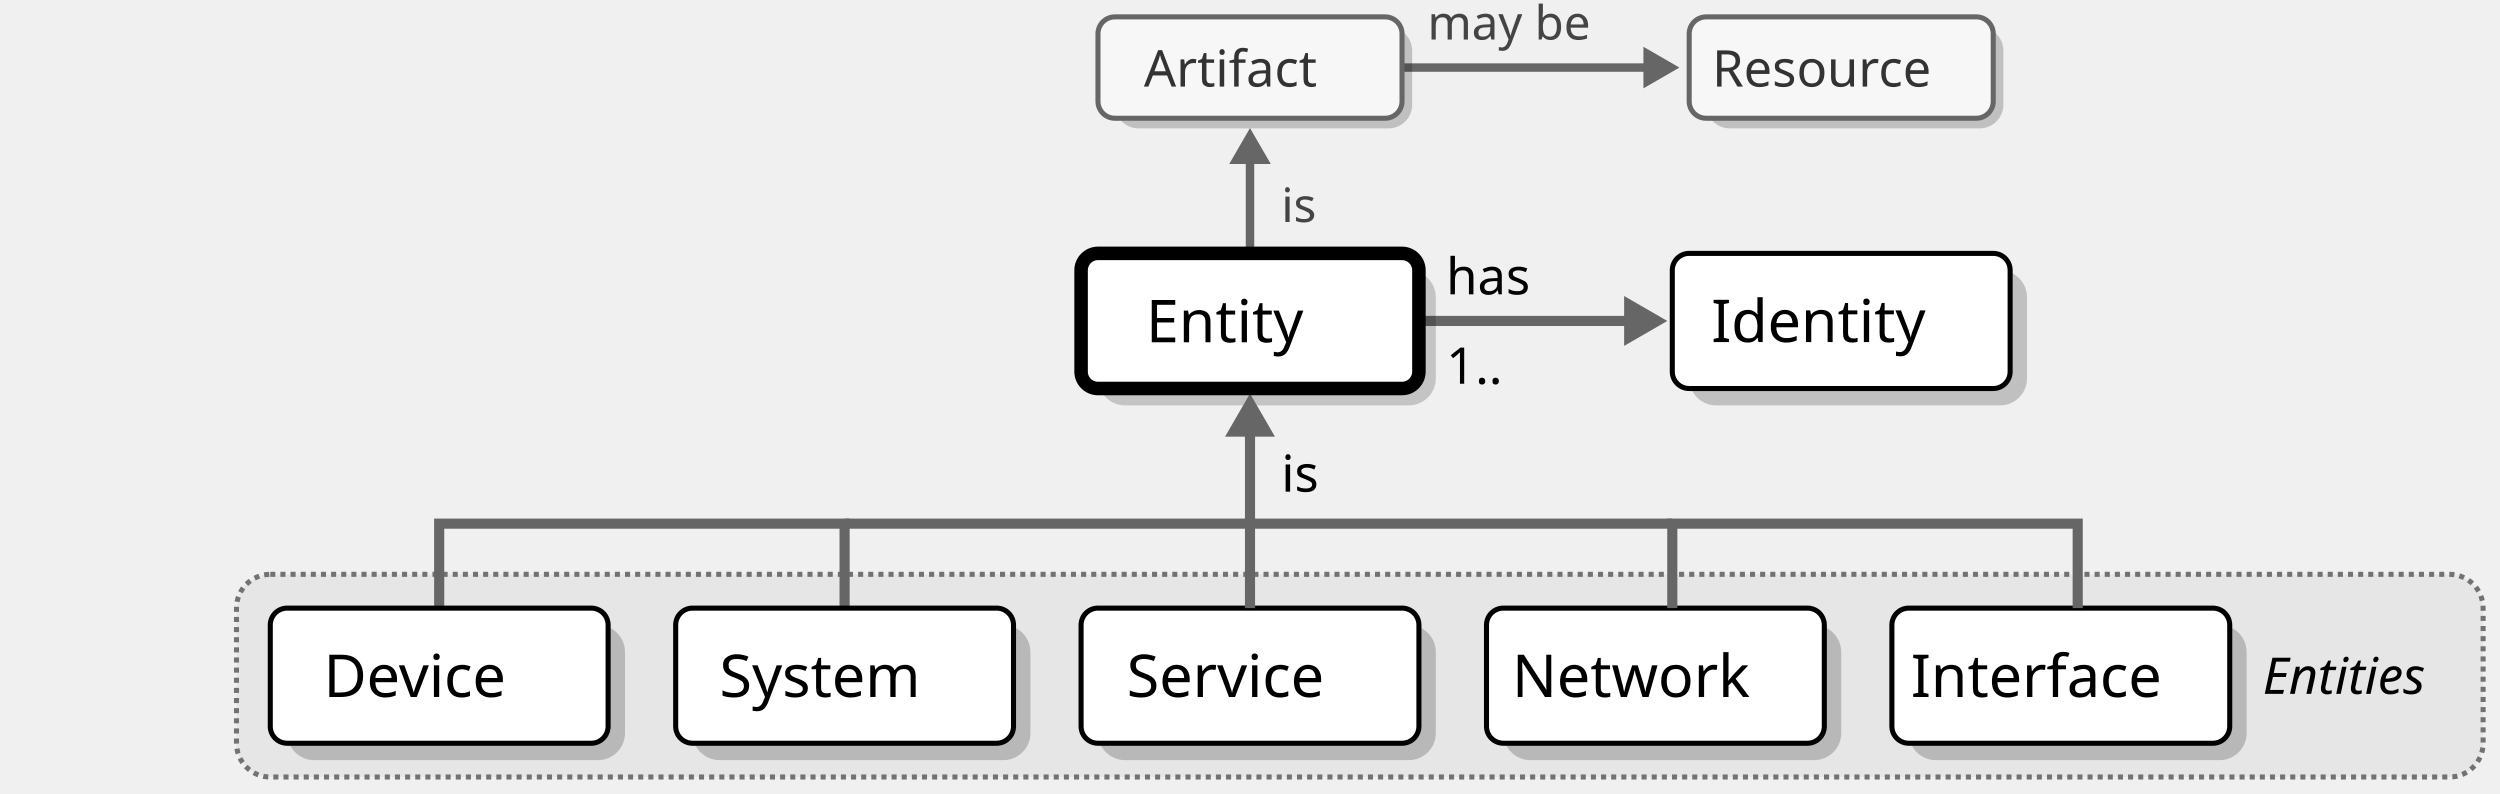
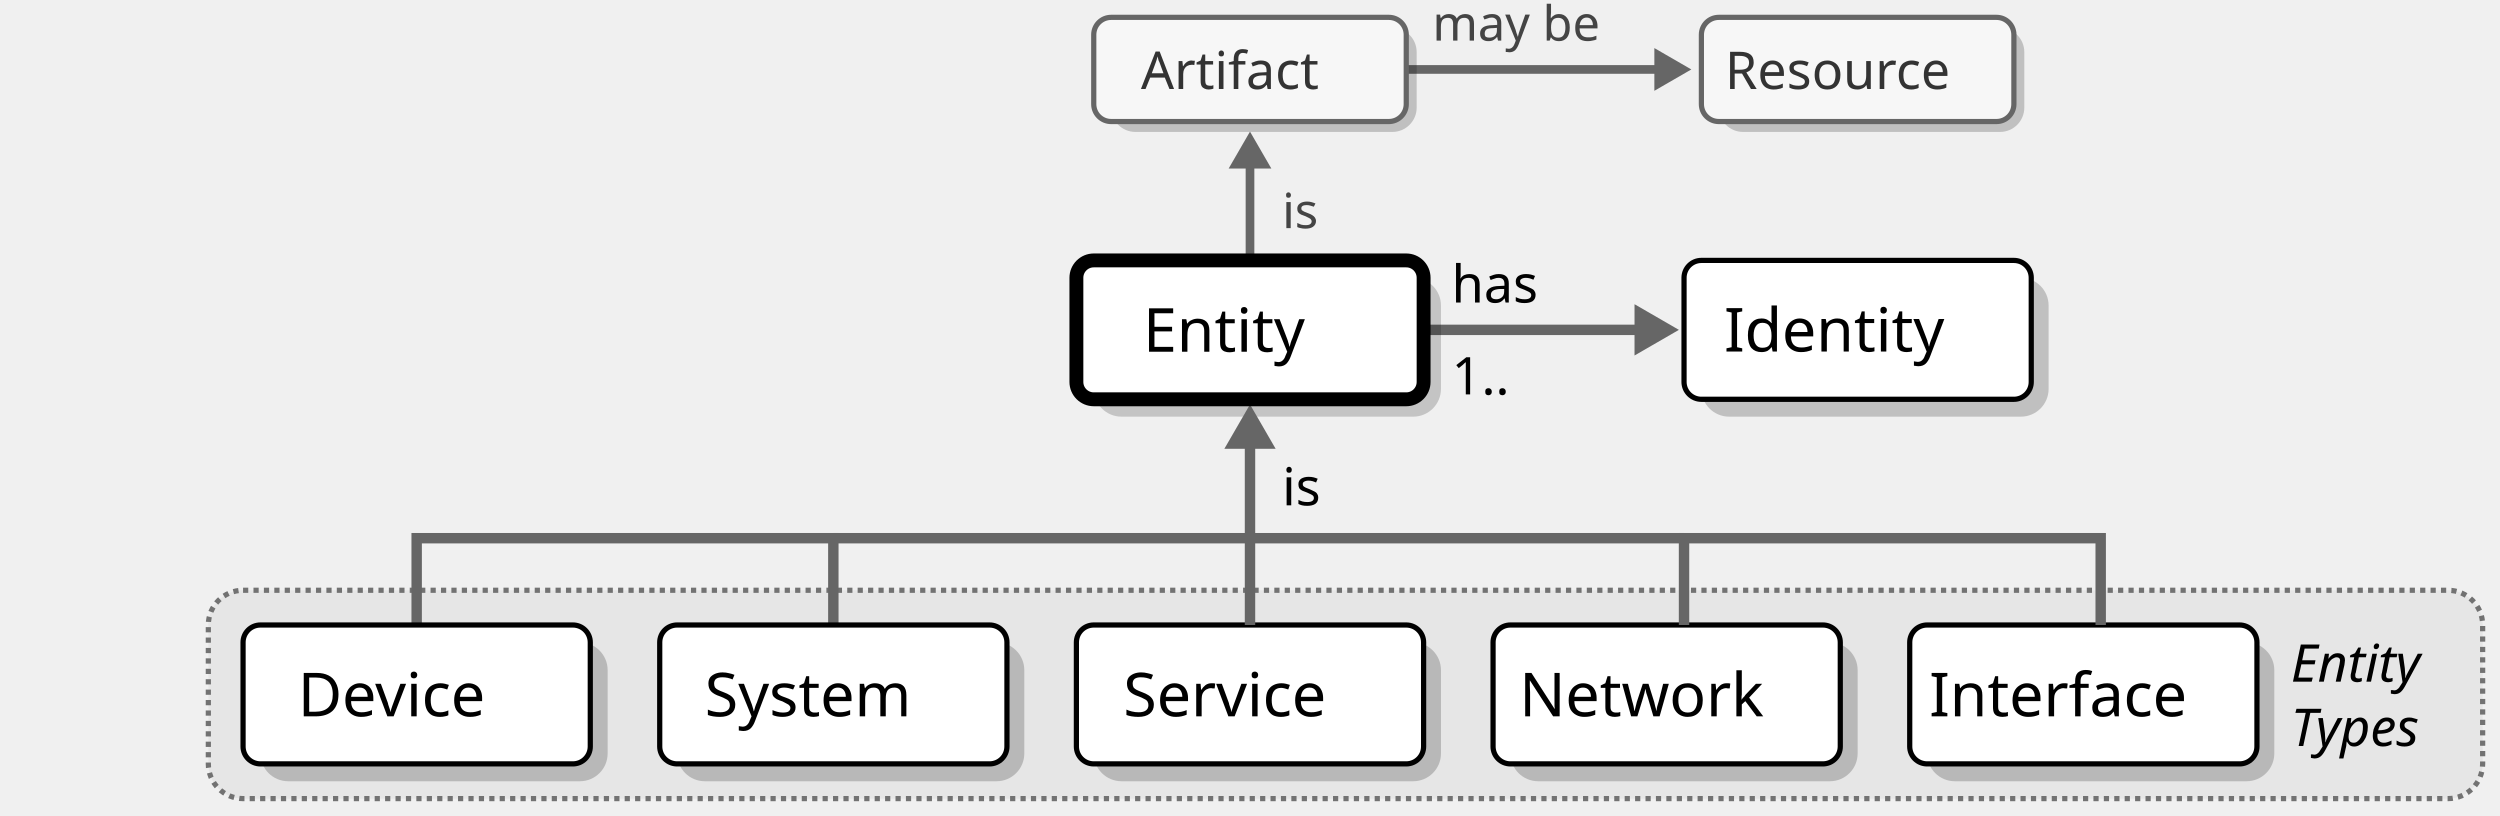
- <svg xmlns="http://www.w3.org/2000/svg" xmlns:xlink="http://www.w3.org/1999/xlink" width="148mm" height="47mm" version="1.1" viewBox="0 0 148 47" id="svg926">
+ <svg xmlns="http://www.w3.org/2000/svg" xmlns:xlink="http://www.w3.org/1999/xlink" width="144mm" height="47mm" version="1.1" viewBox="0 0 144 47" id="svg926">
  <defs id="defs827">
    <marker id="b" overflow="visible" orient="auto">
      <path transform="scale(0.4)" d="M 5.77,0 -2.88,5 V -5 Z" fill="context-stroke" fill-rule="evenodd" stroke="context-stroke" stroke-width="1pt" id="path824" />
    </marker>
  </defs>
-   <rect id="rect1309" x="14" y="34" width="133" height="12" rx="2" fill="none" opacity="0.913" stroke="#000000" stroke-linejoin="round" stroke-width="0.333" style="fill:#e5e5e5;fill-opacity:1;stroke:#666666;stroke-width:0.3;stroke-miterlimit:4;stroke-dasharray:0.3, 0.3;stroke-dashoffset:0;stroke-opacity:1" />
-   <text x="133.951" y="41.078" style="font-size:3px;line-height:1.25;font-family:sans-serif;stroke-width:0.265" xml:space="preserve" id="text1335">
-     <tspan x="133.951" y="41.078" stroke-width="0.265" id="tspan1333" style="font-style:italic;font-variant:normal;font-weight:normal;font-stretch:normal;font-family:sans-serif;-inkscape-font-specification:'sans-serif Italic'">Entities</tspan>
-   </text>
-   <path d="m 83,4 h 15" marker-end="url(#b)" id="path829" style="fill:none;stroke:#666666;stroke-width:0.5;stroke-miterlimit:4;stroke-dasharray:none;stroke-opacity:1" />
+   <rect id="rect1309" x="12" y="34" width="131" height="12" rx="2" fill="none" opacity="0.913" stroke="#000000" stroke-linejoin="round" stroke-width="0.333" style="fill:#e5e5e5;fill-opacity:1;stroke:#666666;stroke-width:0.3;stroke-miterlimit:4;stroke-dasharray:0.3, 0.3;stroke-dashoffset:0;stroke-opacity:1" />
+   <path d="m 81,4 h 15" marker-end="url(#b)" id="path829" style="fill:none;stroke:#666666;stroke-width:0.5;stroke-miterlimit:4;stroke-dasharray:none;stroke-opacity:1" />
  <use x="0" y="0" xlink:href="#g2499" id="use2581" transform="translate(-35)" width="100%" height="100%" />
-   <g id="g2499" transform="translate(2.999999)">
+   <g id="g2499" transform="translate(1.000088)">
    <rect id="rect2153" x="98" y="1.6" width="17.6" height="6" rx="1.4" fill="none" opacity="0.913" stroke="#000000" stroke-linejoin="round" stroke-width="0.333" style="opacity:1;fill:#000000;fill-opacity:0.2;stroke:none;stroke-width:0.297;stroke-miterlimit:4;stroke-dasharray:none;stroke-opacity:1" />
    <rect id="rect3080" x="97" y="1" width="18" height="6" rx="1" fill="none" opacity="0.913" stroke="#000000" stroke-linejoin="round" stroke-width="0.333" style="opacity:1;fill:#f7f7f7;fill-opacity:1;stroke:#666666;stroke-width:0.3;stroke-miterlimit:4;stroke-dasharray:none;stroke-opacity:1" />
  </g>
-   <text x="75.86" y="29.105" font-family="sans-serif" font-size="3px" stroke-width="0.265" style="line-height:1.25" xml:space="preserve" id="text916">
-     <tspan x="75.86" y="29.105" stroke-width="0.265" id="tspan914">is</tspan>
+   <text x="73.86" y="29.105" font-family="sans-serif" font-size="3px" stroke-width="0.265" style="line-height:1.25" xml:space="preserve" id="text916">
+     <tspan x="73.86" y="29.105" stroke-width="0.265" id="tspan914">is</tspan>
  </text>
-   <path style="fill:none;stroke:#666666;stroke-width:0.6;stroke-linecap:butt;stroke-linejoin:miter;stroke-miterlimit:4;stroke-dasharray:none;stroke-opacity:1" d="m 26,36 v -5 h 24 v 5" id="path2706" />
-   <path style="fill:none;stroke:#666666;stroke-width:0.6;stroke-linecap:butt;stroke-linejoin:miter;stroke-miterlimit:4;stroke-dasharray:none;stroke-opacity:1" d="M 50,31 H 99" id="use3744" />
-   <path d="M 84,19 H 97" fill="none" marker-end="url(#b)" stroke="#666666" stroke-width=".667" id="path888" style="stroke-width:0.6;stroke-miterlimit:4;stroke-dasharray:none" />
-   <rect id="rect879-3" x="65" y="16" width="20" height="8" rx="1.6" fill="none" opacity="0.913" stroke="#000000" stroke-linejoin="round" stroke-width="0.333" style="fill:#000000;fill-opacity:0.2;stroke:none;stroke-width:0.3;stroke-miterlimit:4;stroke-dasharray:none" />
+   <path style="fill:none;stroke:#666666;stroke-width:0.6;stroke-linecap:butt;stroke-linejoin:miter;stroke-miterlimit:4;stroke-dasharray:none;stroke-opacity:1" d="m 24,36 v -5 h 24 v 5" id="path2706" />
+   <path style="fill:none;stroke:#666666;stroke-width:0.6;stroke-linecap:butt;stroke-linejoin:miter;stroke-miterlimit:4;stroke-dasharray:none;stroke-opacity:1" d="M 48,31 H 97" id="use3744" />
+   <path d="M 82,19 H 95" fill="none" marker-end="url(#b)" stroke="#666666" stroke-width=".667" id="path888" style="stroke-width:0.6;stroke-miterlimit:4;stroke-dasharray:none" />
+   <rect id="rect879-3" x="63" y="16" width="20" height="8" rx="1.6" fill="none" opacity="0.913" stroke="#000000" stroke-linejoin="round" stroke-width="0.333" style="fill:#000000;fill-opacity:0.2;stroke:none;stroke-width:0.3;stroke-miterlimit:4;stroke-dasharray:none" />
  <use x="0" y="0" xlink:href="#g1309" id="use1799" transform="translate(13,21)" width="100%" height="100%" />
  <use x="0" y="0" xlink:href="#g1309" id="use1797" transform="translate(-11,21)" width="100%" height="100%" />
  <use x="0" y="0" xlink:href="#g1309" id="use1795" transform="translate(-35,21)" width="100%" height="100%" />
  <use x="0" y="0" xlink:href="#g1309" id="use1793" transform="translate(-59,21)" width="100%" height="100%" />
  <use x="0" y="0" xlink:href="#g1309" id="use1791" transform="translate(-83,21)" width="100%" height="100%" />
-   <path d="m 74,36 v -11" marker-end="url(#b)" id="path831" style="fill:none;stroke:#666666;stroke-width:0.6;stroke-miterlimit:4;stroke-dasharray:none" />
-   <path d="M 74,15 V 9" marker-end="url(#b)" id="path841" style="fill:none;stroke:#666666;stroke-width:0.5;stroke-miterlimit:4;stroke-dasharray:none;stroke-opacity:1" />
-   <text x="74.015" y="5.124" style="font-size:3px;line-height:1.25;font-family:sans-serif;stroke-width:0.265" xml:space="preserve" id="text847">
-     <tspan x="74.015" y="5.124" font-size="3.5px" stroke-width="0.265" text-align="center" text-anchor="middle" id="tspan845" style="font-size:3px;fill:#333333;fill-opacity:1">Artifact</tspan>
+   <path d="m 72,36 v -11" marker-end="url(#b)" id="path831" style="fill:none;stroke:#666666;stroke-width:0.6;stroke-miterlimit:4;stroke-dasharray:none" />
+   <path d="M 72,15 V 9" marker-end="url(#b)" id="path841" style="fill:none;stroke:#666666;stroke-width:0.5;stroke-miterlimit:4;stroke-dasharray:none;stroke-opacity:1" />
+   <text x="72.015" y="5.124" style="font-size:3px;line-height:1.25;font-family:sans-serif;stroke-width:0.265" xml:space="preserve" id="text847">
+     <tspan x="72.015" y="5.124" font-size="3.5px" stroke-width="0.265" text-align="center" text-anchor="middle" id="tspan845" style="font-size:3px;fill:#333333;fill-opacity:1">Artifact</tspan>
  </text>
-   <text x="109.015" y="5.124" style="font-size:3px;line-height:1.25;font-family:sans-serif;fill:#333333;fill-opacity:1;stroke-width:0.265" xml:space="preserve" id="text851">
-     <tspan x="109.015" y="5.124" font-size="3.5px" stroke-width="0.265" text-align="center" text-anchor="middle" id="tspan849" style="font-size:3px;fill:#333333;fill-opacity:1">Resource</tspan>
+   <text x="107.015" y="5.124" style="font-size:3px;line-height:1.25;font-family:sans-serif;fill:#333333;fill-opacity:1;stroke-width:0.265" xml:space="preserve" id="text851">
+     <tspan x="107.015" y="5.124" font-size="3.5px" stroke-width="0.265" text-align="center" text-anchor="middle" id="tspan849" style="font-size:3px;fill:#333333;fill-opacity:1">Resource</tspan>
  </text>
-   <rect x="64" y="15" width="20" height="8" rx="1" fill="none" opacity=".913" stroke="#000000" stroke-linejoin="round" stroke-width=".667" id="rect924" style="opacity:1;fill:#ffffff;fill-opacity:1;stroke-width:0.8;stroke-miterlimit:4;stroke-dasharray:none" />
-   <text x="73.866" y="20.262" style="font-size:3.5px;line-height:1.25;font-family:sans-serif;stroke-width:0.265" xml:space="preserve" id="text855">
-     <tspan x="73.866" y="20.262" font-size="3.5px" stroke-width="0.265" text-align="center" text-anchor="middle" id="tspan853">Entity</tspan>
+   <rect x="62" y="15" width="20" height="8" rx="1" fill="none" opacity=".913" stroke="#000000" stroke-linejoin="round" stroke-width=".667" id="rect924" style="opacity:1;fill:#ffffff;fill-opacity:1;stroke-width:0.8;stroke-miterlimit:4;stroke-dasharray:none" />
+   <text x="71.866" y="20.262" style="font-size:3.5px;line-height:1.25;font-family:sans-serif;stroke-width:0.265" xml:space="preserve" id="text855">
+     <tspan x="71.866" y="20.262" font-size="3.5px" stroke-width="0.265" text-align="center" text-anchor="middle" id="tspan853">Entity</tspan>
  </text>
-   <g id="g1309" transform="translate(2.999999)">
+   <g id="g1309" transform="translate(1.000088)">
    <rect id="rect879" x="97" y="16" width="20" height="8" rx="1.6" fill="none" opacity="0.913" stroke="#000000" stroke-linejoin="round" stroke-width="0.333" style="opacity:1;fill:#000000;fill-opacity:0.2;stroke:none;stroke-width:0.3;stroke-miterlimit:4;stroke-dasharray:none" />
    <rect id="a" x="96" y="15" width="20" height="8" rx="1" fill="none" opacity="0.913" stroke="#000000" stroke-linejoin="round" stroke-width="0.333" style="opacity:1;fill:#ffffff;fill-opacity:1;stroke-width:0.3;stroke-miterlimit:4;stroke-dasharray:none" />
  </g>
-   <text x="75.86" y="13.143" font-size="3px" stroke-width="0.265" style="font-size:2.8px;line-height:1.25;font-family:sans-serif" xml:space="preserve" id="text870">
-     <tspan x="75.86" y="13.143" stroke-width="0.265" id="tspan868" style="font-size:2.8px;fill:#444444;fill-opacity:1">is</tspan>
+   <text x="73.86" y="13.143" font-size="3px" stroke-width="0.265" style="font-size:2.8px;line-height:1.25;font-family:sans-serif" xml:space="preserve" id="text870">
+     <tspan x="73.86" y="13.143" stroke-width="0.265" id="tspan868" style="font-size:2.8px;fill:#444444;fill-opacity:1">is</tspan>
  </text>
-   <text x="84.51" y="2.342" font-size="3px" stroke-width="0.265" style="font-size:2.8px;line-height:1.25;font-family:sans-serif" xml:space="preserve" id="text874">
-     <tspan x="84.51" y="2.342" stroke-width="0.265" id="tspan872" style="font-size:2.8px;fill:#444444;fill-opacity:1">may be</tspan>
+   <text x="82.51" y="2.342" font-size="3px" stroke-width="0.265" style="font-size:2.8px;line-height:1.25;font-family:sans-serif" xml:space="preserve" id="text874">
+     <tspan x="82.51" y="2.342" stroke-width="0.265" id="tspan872" style="font-size:2.8px;fill:#444444;fill-opacity:1">may be</tspan>
  </text>
-   <text x="109.015" y="20.249" font-size="3.5px" stroke-width="0.265" style="line-height:1.25;font-family:sans-serif" xml:space="preserve" id="text878">
-     <tspan x="109.015" y="20.249" font-size="3.5px" stroke-width="0.265" text-align="center" text-anchor="middle" id="tspan876">Identity</tspan>
+   <text x="107.015" y="20.249" font-size="3.5px" stroke-width="0.265" style="line-height:1.25;font-family:sans-serif" xml:space="preserve" id="text878">
+     <tspan x="107.015" y="20.249" font-size="3.5px" stroke-width="0.265" text-align="center" text-anchor="middle" id="tspan876">Identity</tspan>
  </text>
-   <text x="85.616" y="17.425" font-family="sans-serif" font-size="3px" stroke-width="0.265" style="line-height:1.25" xml:space="preserve" id="text886">
-     <tspan x="85.616" y="17.425" stroke-width="0.265" id="tspan884">has</tspan>
+   <text x="83.616" y="17.425" font-family="sans-serif" font-size="3px" stroke-width="0.265" style="line-height:1.25" xml:space="preserve" id="text886">
+     <tspan x="83.616" y="17.425" stroke-width="0.265" id="tspan884">has</tspan>
  </text>
-   <text x="49.915" y="41.259" font-family="sans-serif" font-size="3.5px" stroke-width="0.265" style="line-height:1.25" xml:space="preserve" id="text892">
-     <tspan x="49.915" y="41.259" font-size="3.5px" stroke-width="0.265" text-align="center" text-anchor="middle" id="tspan890">System</tspan>
+   <text x="47.915" y="41.259" font-family="sans-serif" font-size="3.5px" stroke-width="0.265" style="line-height:1.25" xml:space="preserve" id="text892">
+     <tspan x="47.915" y="41.259" font-size="3.5px" stroke-width="0.265" text-align="center" text-anchor="middle" id="tspan890">System</tspan>
  </text>
-   <text x="97.915" y="41.259" font-family="sans-serif" font-size="3.5px" stroke-width="0.265" style="line-height:1.25" xml:space="preserve" id="text898">
-     <tspan x="97.915" y="41.259" font-size="3.5px" stroke-width="0.265" text-align="center" text-anchor="middle" id="tspan896">Network</tspan>
+   <text x="95.915" y="41.259" font-family="sans-serif" font-size="3.5px" stroke-width="0.265" style="line-height:1.25" xml:space="preserve" id="text898">
+     <tspan x="95.915" y="41.259" font-size="3.5px" stroke-width="0.265" text-align="center" text-anchor="middle" id="tspan896">Network</tspan>
  </text>
-   <text x="121.915" y="41.259" font-family="sans-serif" font-size="3.5px" stroke-width="0.265" style="line-height:1.25" xml:space="preserve" id="text904">
-     <tspan x="121.915" y="41.259" font-size="3.5px" stroke-width="0.265" text-align="center" text-anchor="middle" id="tspan902">Interface</tspan>
+   <text x="119.915" y="41.259" font-family="sans-serif" font-size="3.5px" stroke-width="0.265" style="line-height:1.25" xml:space="preserve" id="text904">
+     <tspan x="119.915" y="41.259" font-size="3.5px" stroke-width="0.265" text-align="center" text-anchor="middle" id="tspan902">Interface</tspan>
  </text>
-   <text x="25.915" y="41.259" font-family="sans-serif" font-size="3.5px" stroke-width="0.265" style="line-height:1.25" xml:space="preserve" id="text910">
-     <tspan x="25.915" y="41.259" font-size="3.5px" stroke-width="0.265" text-align="center" text-anchor="middle" id="tspan908">Device</tspan>
+   <text x="23.915" y="41.259" font-family="sans-serif" font-size="3.5px" stroke-width="0.265" style="line-height:1.25" xml:space="preserve" id="text910">
+     <tspan x="23.915" y="41.259" font-size="3.5px" stroke-width="0.265" text-align="center" text-anchor="middle" id="tspan908">Device</tspan>
  </text>
-   <text x="85.616" y="22.717" font-family="sans-serif" font-size="3px" stroke-width="0.265" style="line-height:1.25" xml:space="preserve" id="text922">
-     <tspan x="85.616" y="22.717" stroke-width="0.265" id="tspan920">1..</tspan>
+   <text x="83.616" y="22.717" font-family="sans-serif" font-size="3px" stroke-width="0.265" style="line-height:1.25" xml:space="preserve" id="text922">
+     <tspan x="83.616" y="22.717" stroke-width="0.265" id="tspan920">1..</tspan>
  </text>
-   <text x="73.915" y="41.259" font-family="sans-serif" font-size="3.5px" stroke-width="0.265" style="line-height:1.25" xml:space="preserve" id="text1965">
-     <tspan x="73.915" y="41.259" font-size="3.5px" stroke-width="0.265" text-align="center" text-anchor="middle" id="tspan1963">Service</tspan>
+   <text x="71.915" y="41.259" font-family="sans-serif" font-size="3.5px" stroke-width="0.265" style="line-height:1.25" xml:space="preserve" id="text1965">
+     <tspan x="71.915" y="41.259" font-size="3.5px" stroke-width="0.265" text-align="center" text-anchor="middle" id="tspan1963">Service</tspan>
  </text>
  <use x="0" y="0" xlink:href="#path2706" id="use5757" transform="translate(73)" width="100%" height="100%" />
+   <text x="131.951" y="39.266" style="font-size:3px;line-height:1.25;font-family:sans-serif;stroke-width:0.265" xml:space="preserve" id="text1335">
+     <tspan x="131.951" y="39.266" stroke-width="0.265" id="tspan1333" style="font-style:italic;font-variant:normal;font-weight:normal;font-stretch:normal;font-family:sans-serif;-inkscape-font-specification:'sans-serif Italic'">Entity</tspan>
+   </text>
+   <text x="131.951" y="42.97" style="font-size:3px;line-height:1.25;font-family:sans-serif;stroke-width:0.265" xml:space="preserve" id="text3366">
+     <tspan x="131.951" y="42.97" stroke-width="0.265" id="tspan3364" style="font-style:italic;font-variant:normal;font-weight:normal;font-stretch:normal;font-family:sans-serif;-inkscape-font-specification:'sans-serif Italic'">Types</tspan>
+   </text>
</svg>
